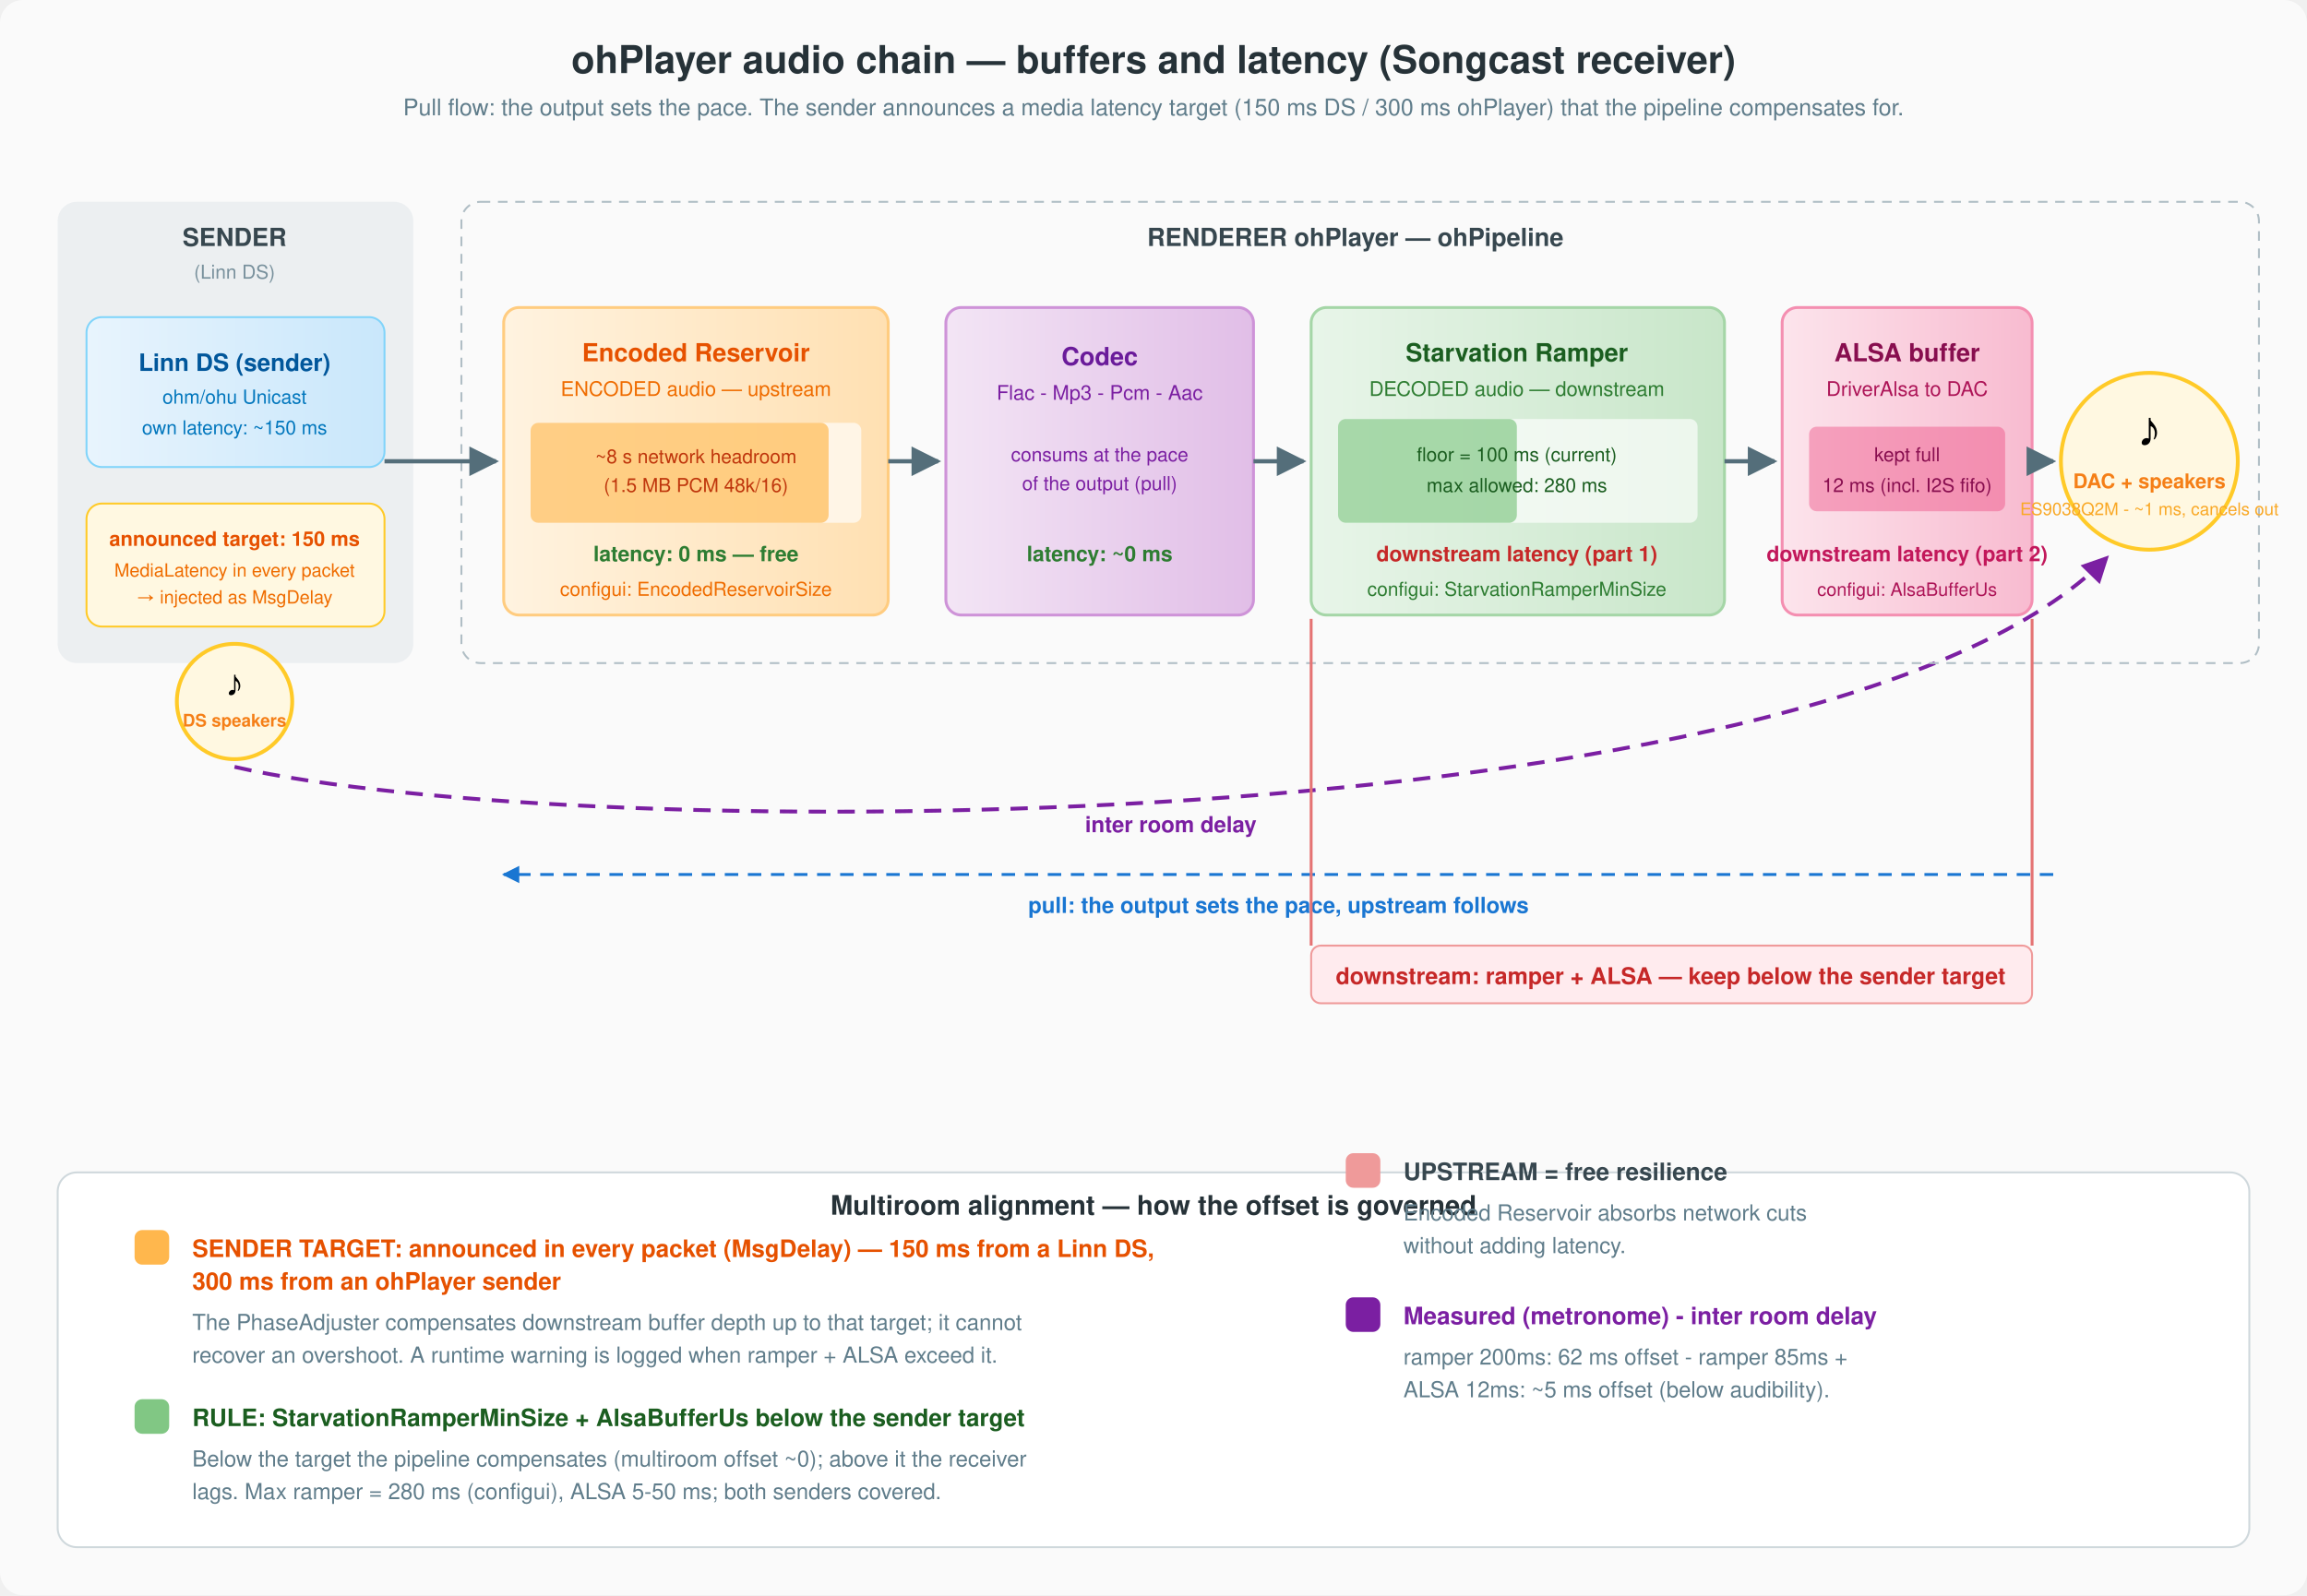
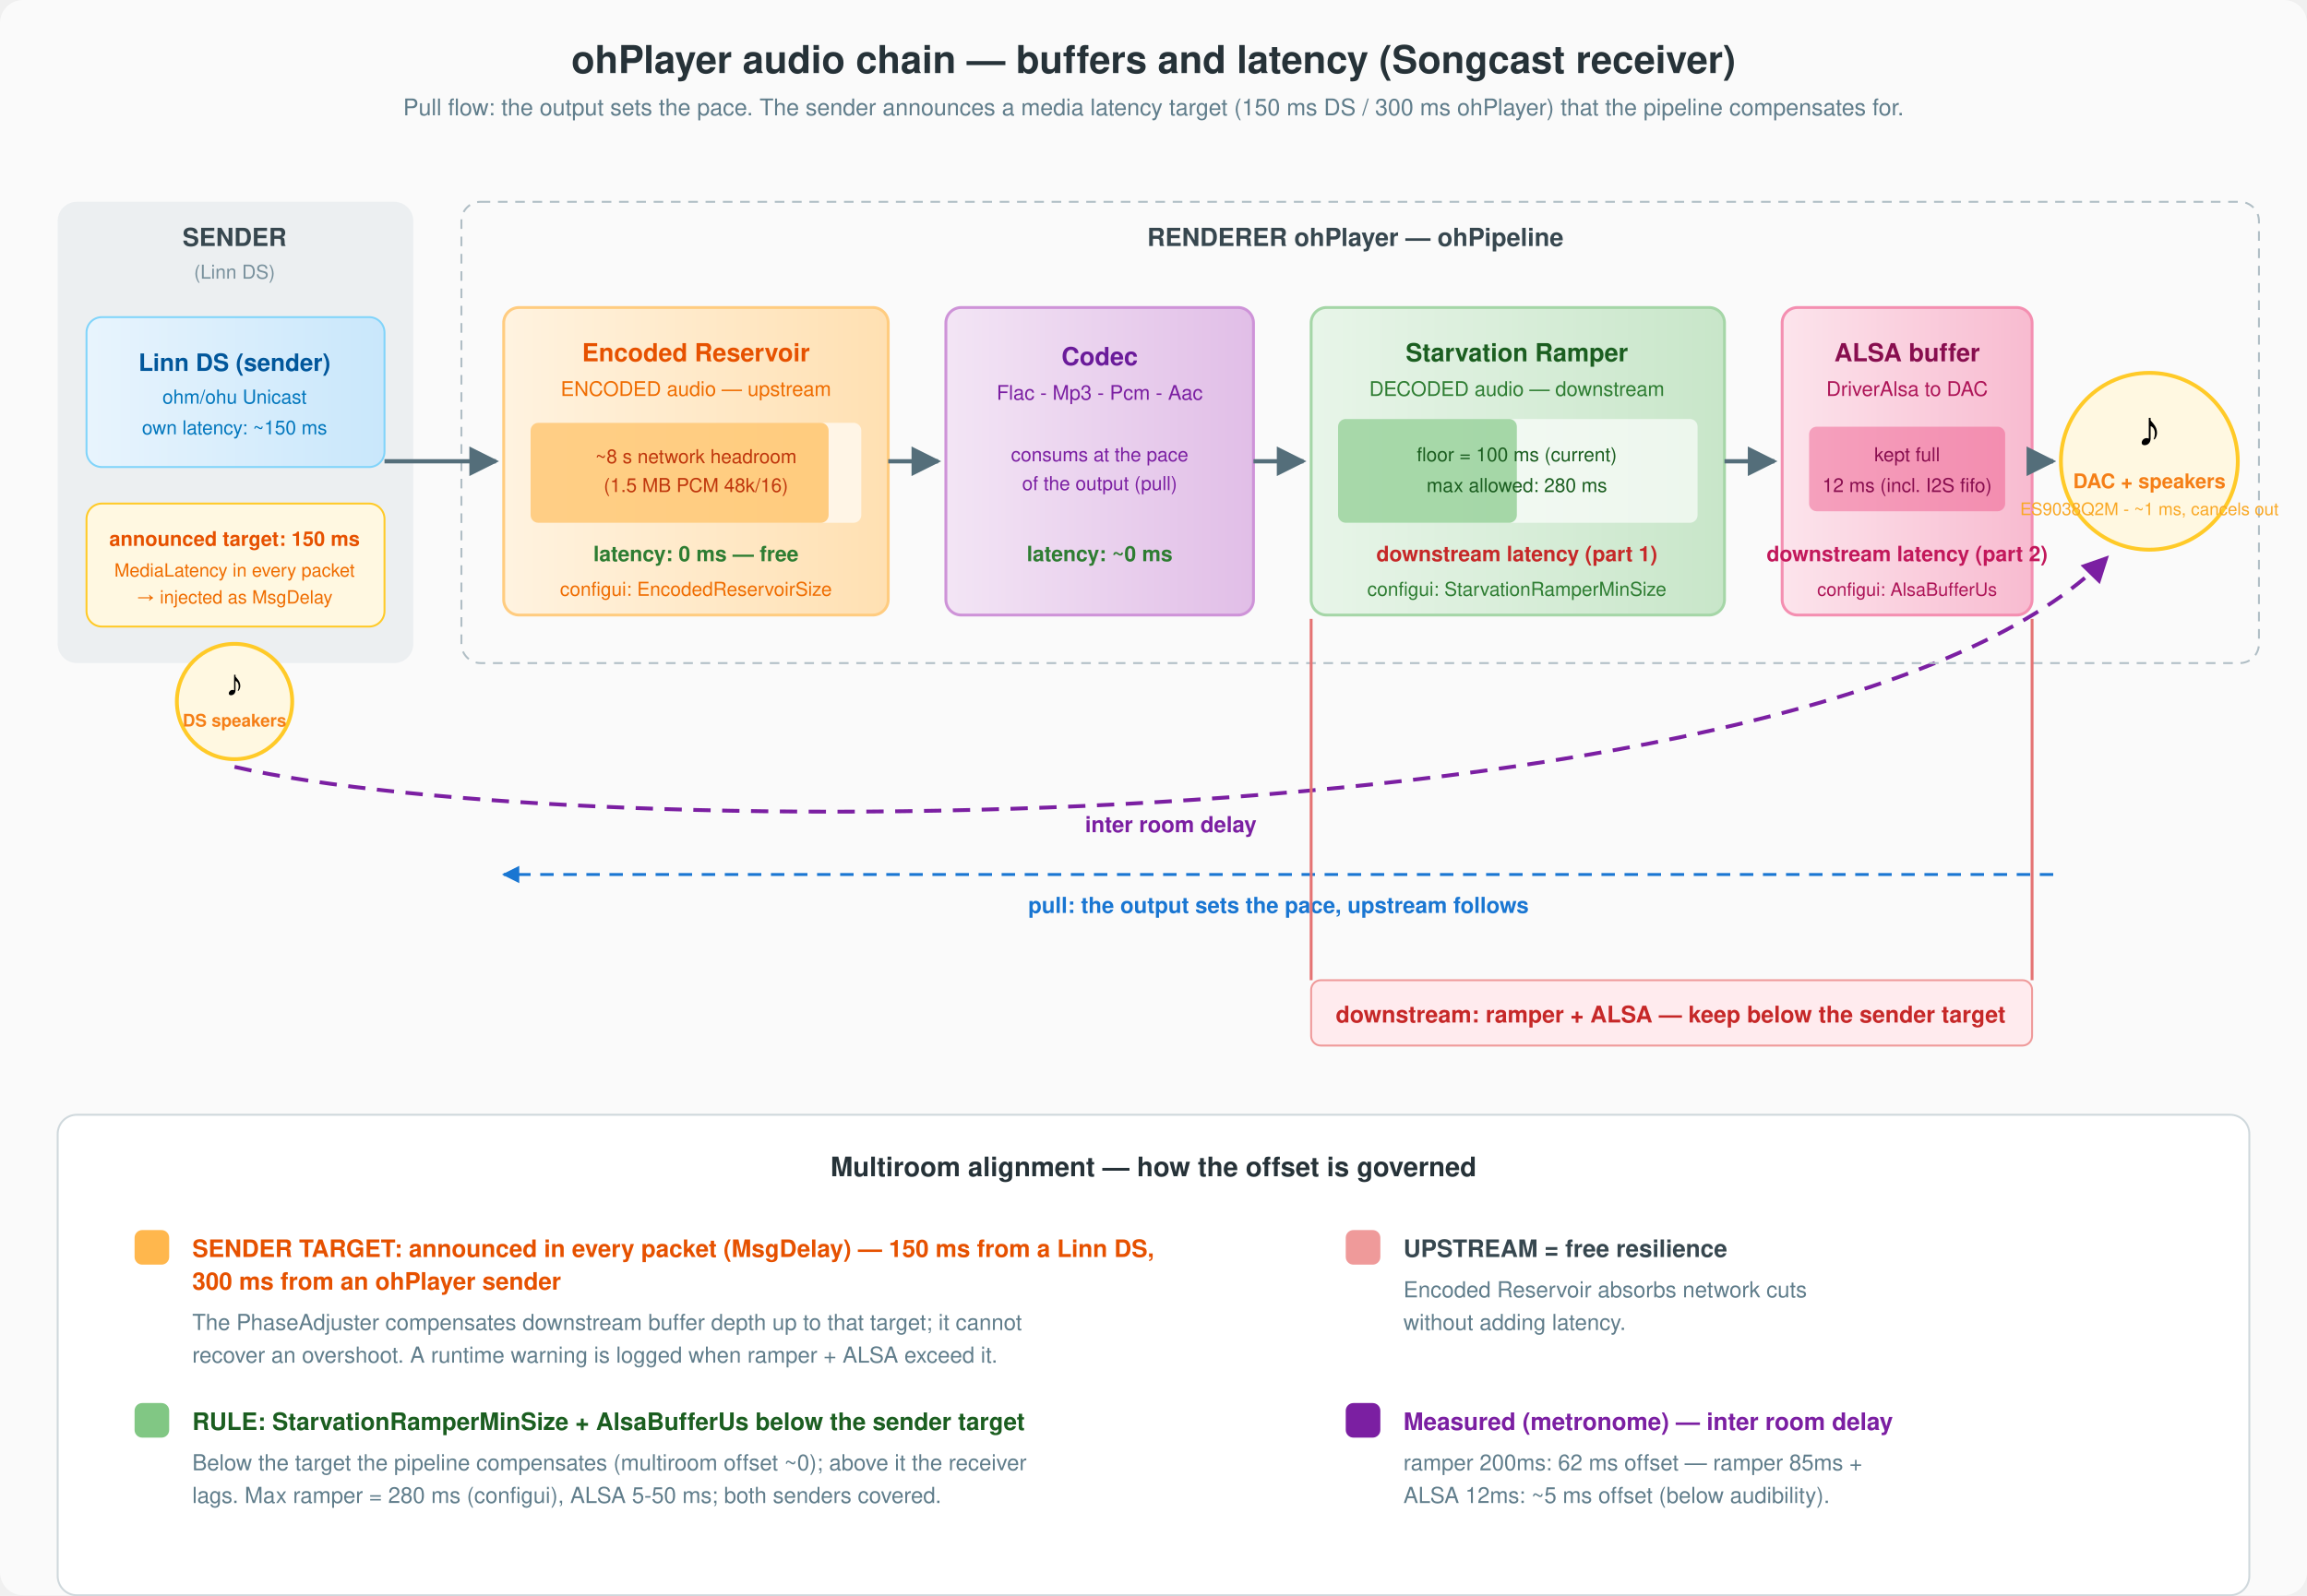
<svg xmlns="http://www.w3.org/2000/svg" width="1200" height="830" viewBox="0 0 1200 830" font-family="Helvetica, Arial, sans-serif">
  <defs>
    <linearGradient id="net" x1="0" y1="0" x2="1" y2="0">
      <stop offset="0" stop-color="#e8f4fd" />
      <stop offset="1" stop-color="#c9e7fb" />
    </linearGradient>
    <linearGradient id="encbuf" x1="0" y1="0" x2="1" y2="0">
      <stop offset="0" stop-color="#fff3e0" />
      <stop offset="1" stop-color="#ffe0b2" />
    </linearGradient>
    <linearGradient id="codec" x1="0" y1="0" x2="1" y2="0">
      <stop offset="0" stop-color="#f3e5f5" />
      <stop offset="1" stop-color="#e1bee7" />
    </linearGradient>
    <linearGradient id="sramper" x1="0" y1="0" x2="1" y2="0">
      <stop offset="0" stop-color="#e8f5e9" />
      <stop offset="1" stop-color="#c8e6c9" />
    </linearGradient>
    <linearGradient id="alsa" x1="0" y1="0" x2="1" y2="0">
      <stop offset="0" stop-color="#fce4ec" />
      <stop offset="1" stop-color="#f8bbd0" />
    </linearGradient>
    <marker id="arrow" viewBox="0 0 10 10" refX="9" refY="5" markerWidth="7" markerHeight="7" orient="auto-start-reverse">
      <path d="M 0 0 L 10 5 L 0 10 z" fill="#546e7a" />
    </marker>
    <marker id="arrowBlue" viewBox="0 0 10 10" refX="9" refY="5" markerWidth="6" markerHeight="6" orient="auto-start-reverse">
      <path d="M 0 0 L 10 5 L 0 10 z" fill="#1976d2" />
    </marker>
    <marker id="arrowViolet" viewBox="0 0 10 10" refX="9" refY="5" markerWidth="7" markerHeight="7" orient="auto-start-reverse">
      <path d="M 0 0 L 10 5 L 0 10 z" fill="#7b1fa2" />
    </marker>
  </defs>
  <rect width="1200" height="830" fill="#fafafa" rx="12" />
  <text x="600" y="38" text-anchor="middle" font-size="20" font-weight="700" fill="#263238">ohPlayer audio chain — buffers and latency (Songcast receiver)</text>
  <text x="600" y="60" text-anchor="middle" font-size="12" fill="#607d8b">Pull flow: the output sets the pace. The sender announces a media latency target (150 ms DS / 300 ms ohPlayer) that the pipeline compensates for.</text>
  <rect x="30" y="105" width="185" height="240" rx="10" fill="#eceff1" />
  <text x="122" y="128" text-anchor="middle" font-size="13" font-weight="700" fill="#37474f">SENDER</text>
  <text x="122" y="145" text-anchor="middle" font-size="10" fill="#78909c">(Linn DS)</text>
  <rect x="45" y="165" width="155" height="78" rx="8" fill="url(#net)" stroke="#81d4fa" />
  <text x="122" y="193" text-anchor="middle" font-size="12.5" font-weight="600" fill="#01579b">Linn DS (sender)</text>
  <text x="122" y="210" text-anchor="middle" font-size="10" fill="#0277bd">ohm/ohu Unicast</text>
  <text x="122" y="226" text-anchor="middle" font-size="10" fill="#0277bd">own latency: ~150 ms</text>
  <rect x="45" y="262" width="155" height="64" rx="8" fill="#fff8e1" stroke="#ffca28" />
  <text x="122" y="284" text-anchor="middle" font-size="10.5" font-weight="700" fill="#e65100">announced target: 150 ms</text>
  <text x="122" y="300" text-anchor="middle" font-size="9.5" fill="#ef6c00">MediaLatency in every packet</text>
  <text x="122" y="314" text-anchor="middle" font-size="9.5" fill="#ef6c00">→ injected as MsgDelay</text>
  <circle cx="122" cy="365" r="30" fill="#fff8e1" stroke="#ffca28" stroke-width="2" />
  <text x="122" y="362" text-anchor="middle" font-size="15">♪</text>
  <text x="122" y="378" text-anchor="middle" font-size="9" font-weight="600" fill="#f57f17">DS speakers</text>
  <path d="M 122 399 C 300 440, 950 440, 1096 290" fill="none" stroke="#7b1fa2" stroke-width="2" stroke-dasharray="9,6" marker-end="url(#arrowViolet)" />
  <text x="609" y="433" text-anchor="middle" font-size="11.5" font-weight="700" fill="#7b1fa2">inter room delay</text>
  <rect x="240" y="105" width="935" height="240" rx="10" fill="none" stroke="#b0bec5" stroke-dasharray="5,4" />
  <text x="705" y="128" text-anchor="middle" font-size="13" font-weight="700" fill="#37474f">RENDERER ohPlayer — ohPipeline</text>
  <rect x="262" y="160" width="200" height="160" rx="8" fill="url(#encbuf)" stroke="#ffcc80" stroke-width="1.5" />
  <text x="362" y="188" text-anchor="middle" font-size="13" font-weight="700" fill="#e65100">Encoded Reservoir</text>
  <text x="362" y="206" text-anchor="middle" font-size="10.5" fill="#ef6c00">ENCODED audio — upstream</text>
  <rect x="276" y="220" width="172" height="52" rx="4" fill="#ffffff" opacity="0.65" />
  <rect x="276" y="220" width="155" height="52" rx="4" fill="#ff9800" opacity="0.45" />
  <text x="362" y="241" text-anchor="middle" font-size="10" fill="#bf360c">~8 s network headroom</text>
  <text x="362" y="256" text-anchor="middle" font-size="10" fill="#bf360c">(1.5 MB PCM 48k/16)</text>
  <text x="362" y="292" text-anchor="middle" font-size="11" font-weight="700" fill="#2e7d32">latency: 0 ms — free</text>
  <text x="362" y="310" text-anchor="middle" font-size="10" fill="#ef6c00">configui: EncodedReservoirSize</text>
  <rect x="492" y="160" width="160" height="160" rx="8" fill="url(#codec)" stroke="#ce93d8" stroke-width="1.5" />
  <text x="572" y="190" text-anchor="middle" font-size="13" font-weight="700" fill="#6a1b9a">Codec</text>
  <text x="572" y="208" text-anchor="middle" font-size="10.5" fill="#7b1fa2">Flac - Mp3 - Pcm - Aac</text>
  <text x="572" y="240" text-anchor="middle" font-size="10" fill="#7b1fa2">consums at the pace</text>
  <text x="572" y="255" text-anchor="middle" font-size="10" fill="#7b1fa2">of the output (pull)</text>
  <text x="572" y="292" text-anchor="middle" font-size="11" font-weight="600" fill="#2e7d32">latency: ~0 ms</text>
  <rect x="682" y="160" width="215" height="160" rx="8" fill="url(#sramper)" stroke="#a5d6a7" stroke-width="1.5" />
  <text x="789" y="188" text-anchor="middle" font-size="13" font-weight="700" fill="#1b5e20">Starvation Ramper</text>
  <text x="789" y="206" text-anchor="middle" font-size="10.5" fill="#2e7d32">DECODED audio — downstream</text>
  <rect x="696" y="218" width="187" height="54" rx="4" fill="#ffffff" opacity="0.65" />
  <rect x="696" y="218" width="93" height="54" rx="4" fill="#66bb6a" opacity="0.55" />
  <text x="789" y="240" text-anchor="middle" font-size="10" fill="#1b5e20">floor = 100 ms (current)</text>
  <text x="789" y="256" text-anchor="middle" font-size="10" fill="#1b5e20">max allowed: 280 ms</text>
  <text x="789" y="292" text-anchor="middle" font-size="11" font-weight="700" fill="#c62828">downstream latency (part 1)</text>
  <text x="789" y="310" text-anchor="middle" font-size="10" fill="#2e7d32">configui: StarvationRamperMinSize</text>
  <rect x="927" y="160" width="130" height="160" rx="8" fill="url(#alsa)" stroke="#f48fb1" stroke-width="1.5" />
  <text x="992" y="188" text-anchor="middle" font-size="13" font-weight="700" fill="#880e4f">ALSA buffer</text>
  <text x="992" y="206" text-anchor="middle" font-size="10.5" fill="#ad1457">DriverAlsa to DAC</text>
  <rect x="941" y="222" width="102" height="44" rx="4" fill="#ec407a" opacity="0.4" />
  <text x="992" y="240" text-anchor="middle" font-size="10" fill="#880e4f">kept full</text>
  <text x="992" y="256" text-anchor="middle" font-size="10" fill="#880e4f">12 ms (incl. I2S fifo)</text>
  <text x="992" y="292" text-anchor="middle" font-size="11" font-weight="600" fill="#c2185b">downstream latency (part 2)</text>
  <text x="992" y="310" text-anchor="middle" font-size="9.5" fill="#ad1457">configui: AlsaBufferUs</text>
  <circle cx="1118" cy="240" r="46" fill="#fff8e1" stroke="#ffca28" stroke-width="2" />
  <text x="1118" y="232" text-anchor="middle" font-size="20">♪</text>
  <text x="1118" y="254" text-anchor="middle" font-size="10.5" font-weight="600" fill="#f57f17">DAC + speakers</text>
  <text x="1118" y="268" text-anchor="middle" font-size="9" fill="#f9a825">ES9038Q2M - ~1 ms, cancels out</text>
  <line x1="200" y1="240" x2="258" y2="240" stroke="#546e7a" stroke-width="2.2" marker-end="url(#arrow)" />
  <line x1="462" y1="240" x2="488" y2="240" stroke="#546e7a" stroke-width="2.2" marker-end="url(#arrow)" />
  <line x1="652" y1="240" x2="678" y2="240" stroke="#546e7a" stroke-width="2.2" marker-end="url(#arrow)" />
  <line x1="897" y1="240" x2="923" y2="240" stroke="#546e7a" stroke-width="2.2" marker-end="url(#arrow)" />
  <line x1="1057" y1="240" x2="1068" y2="240" stroke="#546e7a" stroke-width="2.2" marker-end="url(#arrow)" />
  <line x1="1068" y1="455" x2="262" y2="455" stroke="#1976d2" stroke-width="1.5" stroke-dasharray="7,5" marker-end="url(#arrowBlue)" />
  <text x="665" y="475" text-anchor="middle" font-size="11.5" font-weight="600" fill="#1976d2">pull: the output sets the pace, upstream follows</text>
-   <line x1="682" y1="322" x2="682" y2="492" stroke="#e57373" stroke-width="1.5" />
-   <line x1="1057" y1="322" x2="1057" y2="492" stroke="#e57373" stroke-width="1.5" />
-   <rect x="682" y="492" width="375" height="30" rx="5" fill="#ffebee" stroke="#ef9a9a" />
-   <text x="869" y="512" text-anchor="middle" font-size="12" font-weight="700" fill="#c62828">downstream: ramper + ALSA — keep below the sender target</text>
-   <rect x="30" y="610" width="1140" height="195" rx="10" fill="#ffffff" stroke="#cfd8dc" />
-   <text x="600" y="632" text-anchor="middle" font-size="14" font-weight="700" fill="#263238">Multiroom alignment — how the offset is governed</text>
+   <line x1="682" y1="322" x2="682" y2="510" stroke="#e57373" stroke-width="1.5" />
+   <line x1="1057" y1="322" x2="1057" y2="510" stroke="#e57373" stroke-width="1.5" />
+   <rect x="682" y="510" width="375" height="34" rx="5" fill="#ffebee" stroke="#ef9a9a" />
+   <text x="869" y="532" text-anchor="middle" font-size="12" font-weight="700" fill="#c62828">downstream: ramper + ALSA — keep below the sender target</text>
+   <rect x="30" y="580" width="1140" height="250" rx="10" fill="#ffffff" stroke="#cfd8dc" />
+   <text x="600" y="612" text-anchor="middle" font-size="14" font-weight="700" fill="#263238">Multiroom alignment — how the offset is governed</text>
  <rect x="70" y="640" width="18" height="18" rx="4" fill="#ffb74d" />
  <text x="100" y="654" font-size="12.5" font-weight="700" fill="#e65100">SENDER TARGET: announced in every packet (MsgDelay) — 150 ms from a Linn DS,</text>
  <text x="100" y="671" font-size="12.5" font-weight="700" fill="#e65100">300 ms from an ohPlayer sender</text>
  <text x="100" y="692" font-size="11.5" fill="#607d8b">The PhaseAdjuster compensates downstream buffer depth up to that target; it cannot</text>
  <text x="100" y="709" font-size="11.5" fill="#607d8b">recover an overshoot. A runtime warning is logged when ramper + ALSA exceed it.</text>
-   <rect x="70" y="728" width="18" height="18" rx="4" fill="#81c784" />
-   <text x="100" y="742" font-size="12.5" font-weight="700" fill="#1b5e20">RULE: StarvationRamperMinSize + AlsaBufferUs below the sender target</text>
-   <text x="100" y="763" font-size="11.5" fill="#607d8b">Below the target the pipeline compensates (multiroom offset ~0); above it the receiver</text>
-   <text x="100" y="780" font-size="11.5" fill="#607d8b">lags. Max ramper = 280 ms (configui), ALSA 5-50 ms; both senders covered.</text>
-   <rect x="700" y="600" width="18" height="18" rx="4" fill="#ef9a9a" />
-   <text x="730" y="614" font-size="12.5" font-weight="700" fill="#37474f">UPSTREAM = free resilience</text>
-   <text x="730" y="635" font-size="11.5" fill="#607d8b">Encoded Reservoir absorbs network cuts</text>
-   <text x="730" y="652" font-size="11.5" fill="#607d8b">without adding latency.</text>
-   <rect x="700" y="675" width="18" height="18" rx="4" fill="#7b1fa2" />
-   <text x="730" y="689" font-size="12.5" font-weight="700" fill="#7b1fa2">Measured (metronome) - inter room delay</text>
-   <text x="730" y="710" font-size="11.5" fill="#607d8b">ramper 200ms: 62 ms offset - ramper 85ms +</text>
-   <text x="730" y="727" font-size="11.5" fill="#607d8b">ALSA 12ms: ~5 ms offset (below audibility).</text>
+   <rect x="70" y="730" width="18" height="18" rx="4" fill="#81c784" />
+   <text x="100" y="744" font-size="12.5" font-weight="700" fill="#1b5e20">RULE: StarvationRamperMinSize + AlsaBufferUs below the sender target</text>
+   <text x="100" y="765" font-size="11.5" fill="#607d8b">Below the target the pipeline compensates (multiroom offset ~0); above it the receiver</text>
+   <text x="100" y="782" font-size="11.5" fill="#607d8b">lags. Max ramper = 280 ms (configui), ALSA 5-50 ms; both senders covered.</text>
+   <rect x="700" y="640" width="18" height="18" rx="4" fill="#ef9a9a" />
+   <text x="730" y="654" font-size="12.5" font-weight="700" fill="#37474f">UPSTREAM = free resilience</text>
+   <text x="730" y="675" font-size="11.5" fill="#607d8b">Encoded Reservoir absorbs network cuts</text>
+   <text x="730" y="692" font-size="11.5" fill="#607d8b">without adding latency.</text>
+   <rect x="700" y="730" width="18" height="18" rx="4" fill="#7b1fa2" />
+   <text x="730" y="744" font-size="12.5" font-weight="700" fill="#7b1fa2">Measured (metronome) — inter room delay</text>
+   <text x="730" y="765" font-size="11.5" fill="#607d8b">ramper 200ms: 62 ms offset — ramper 85ms +</text>
+   <text x="730" y="782" font-size="11.5" fill="#607d8b">ALSA 12ms: ~5 ms offset (below audibility).</text>
</svg>
